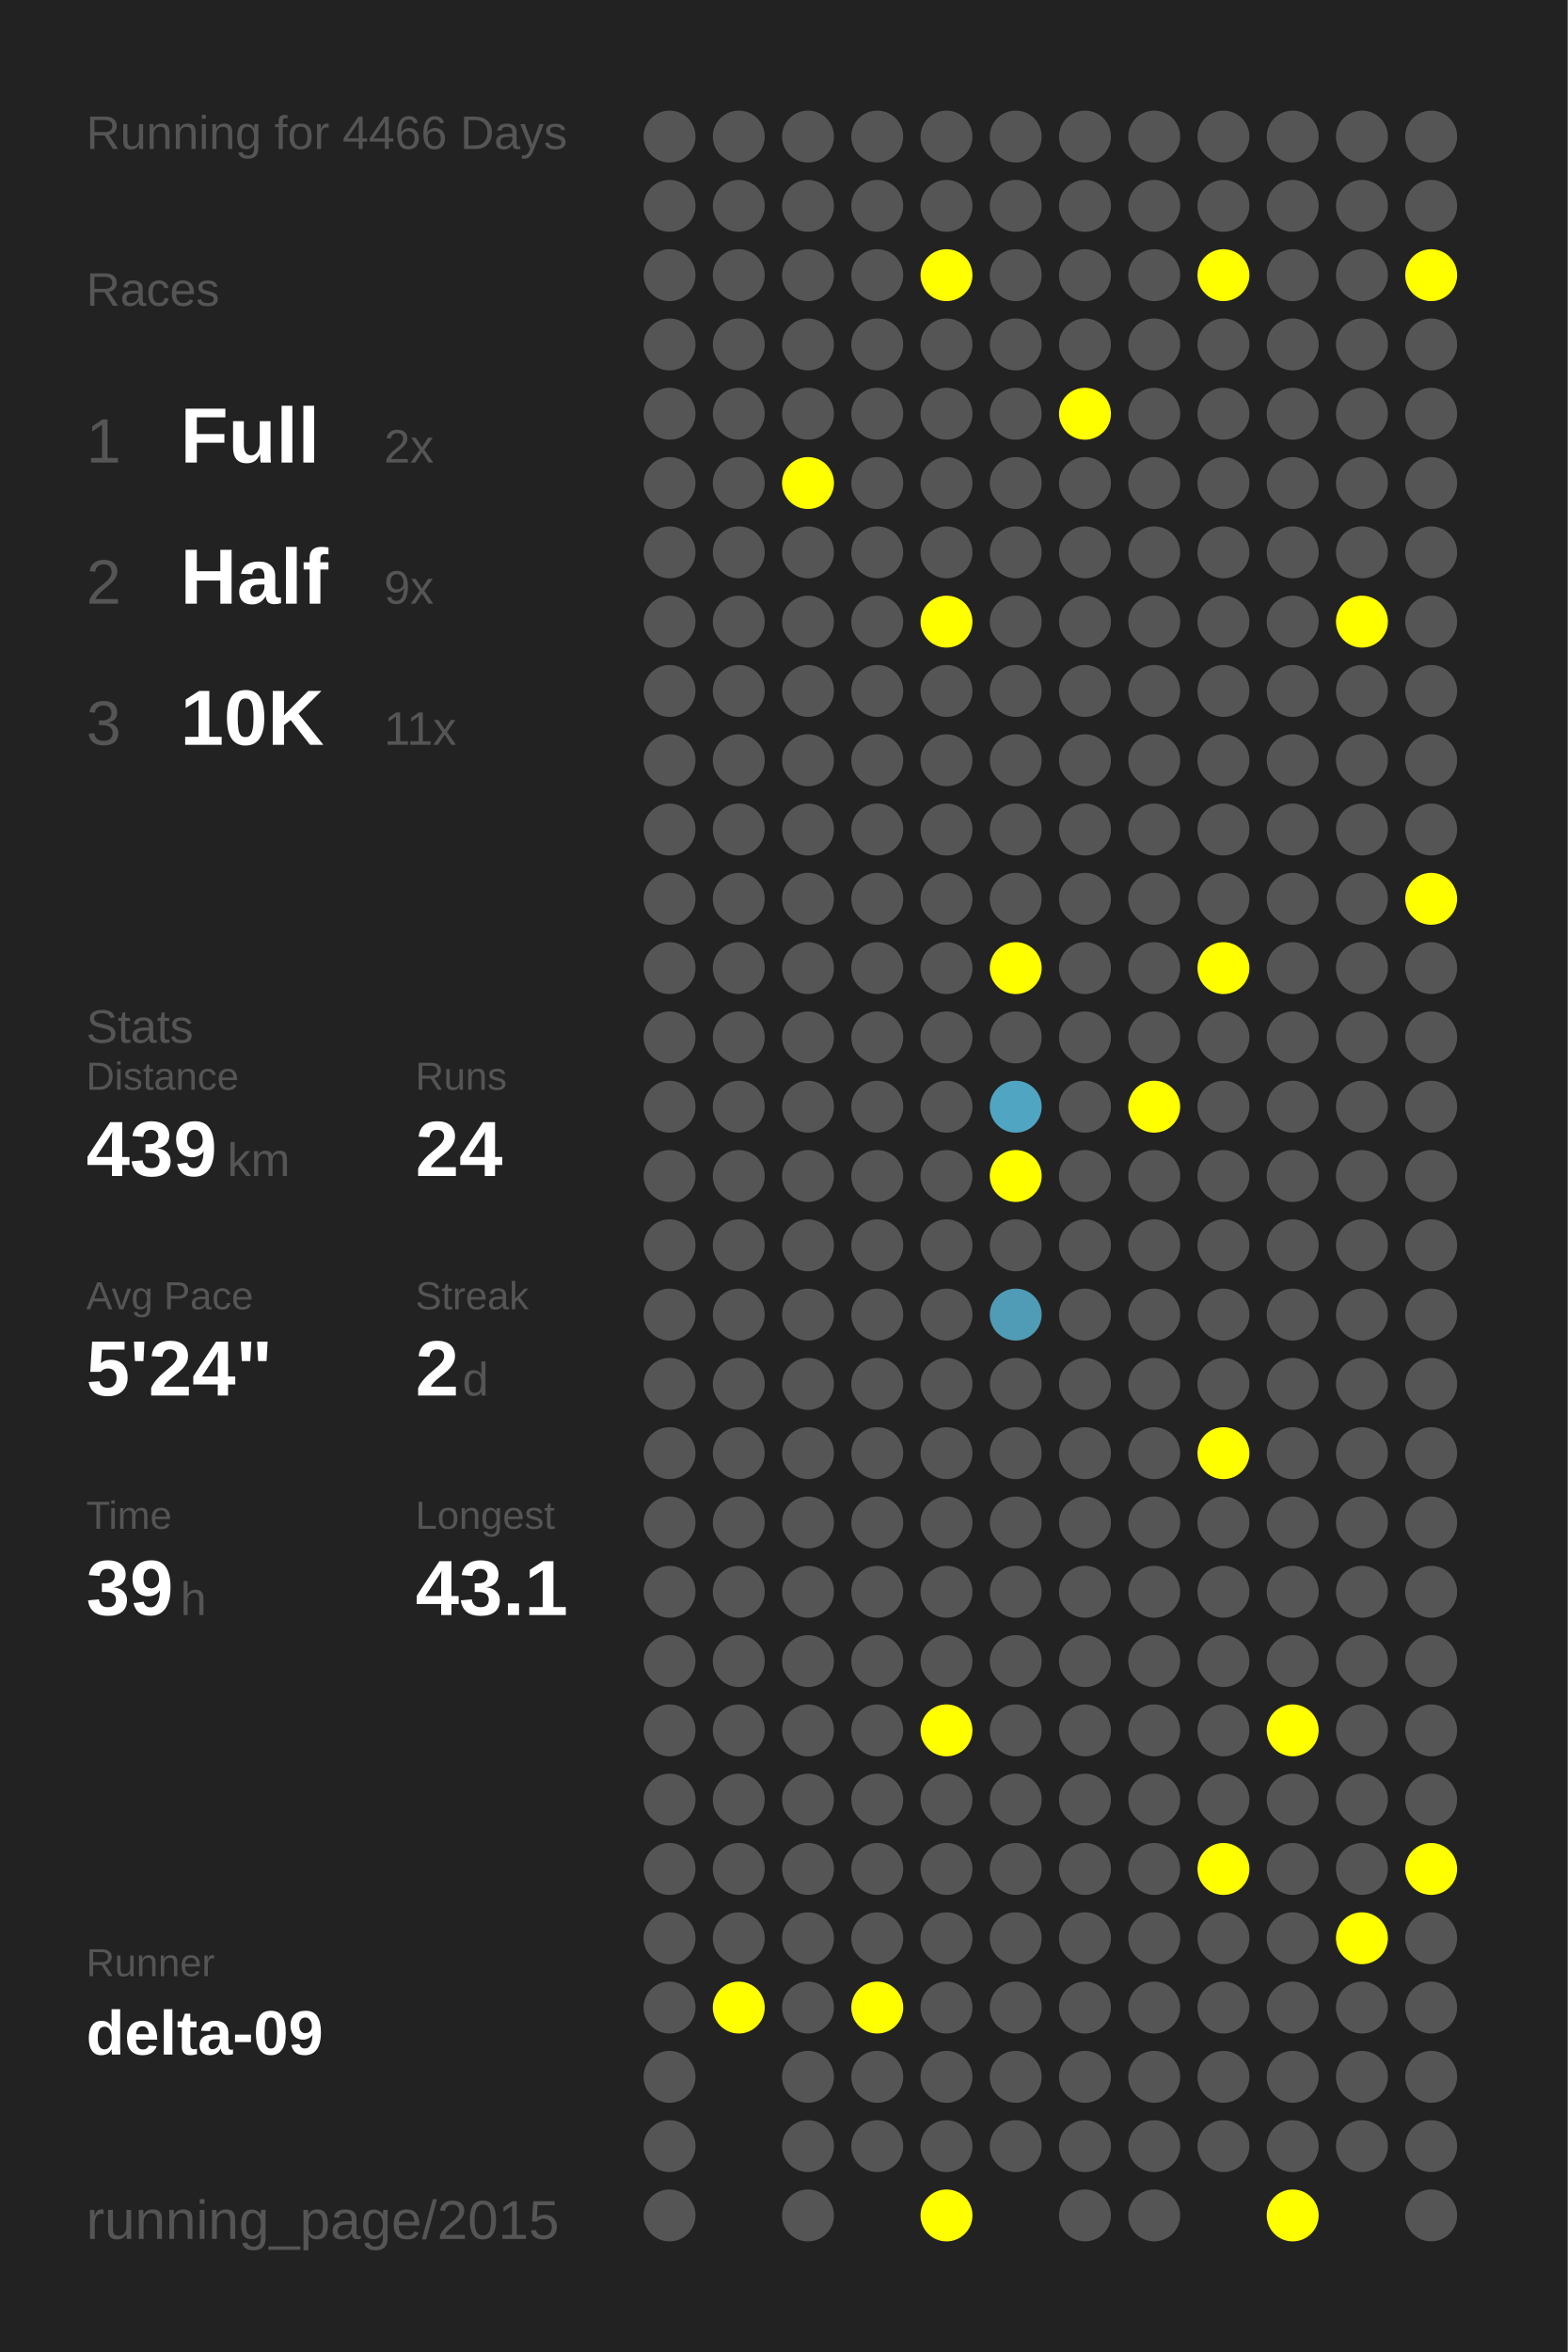
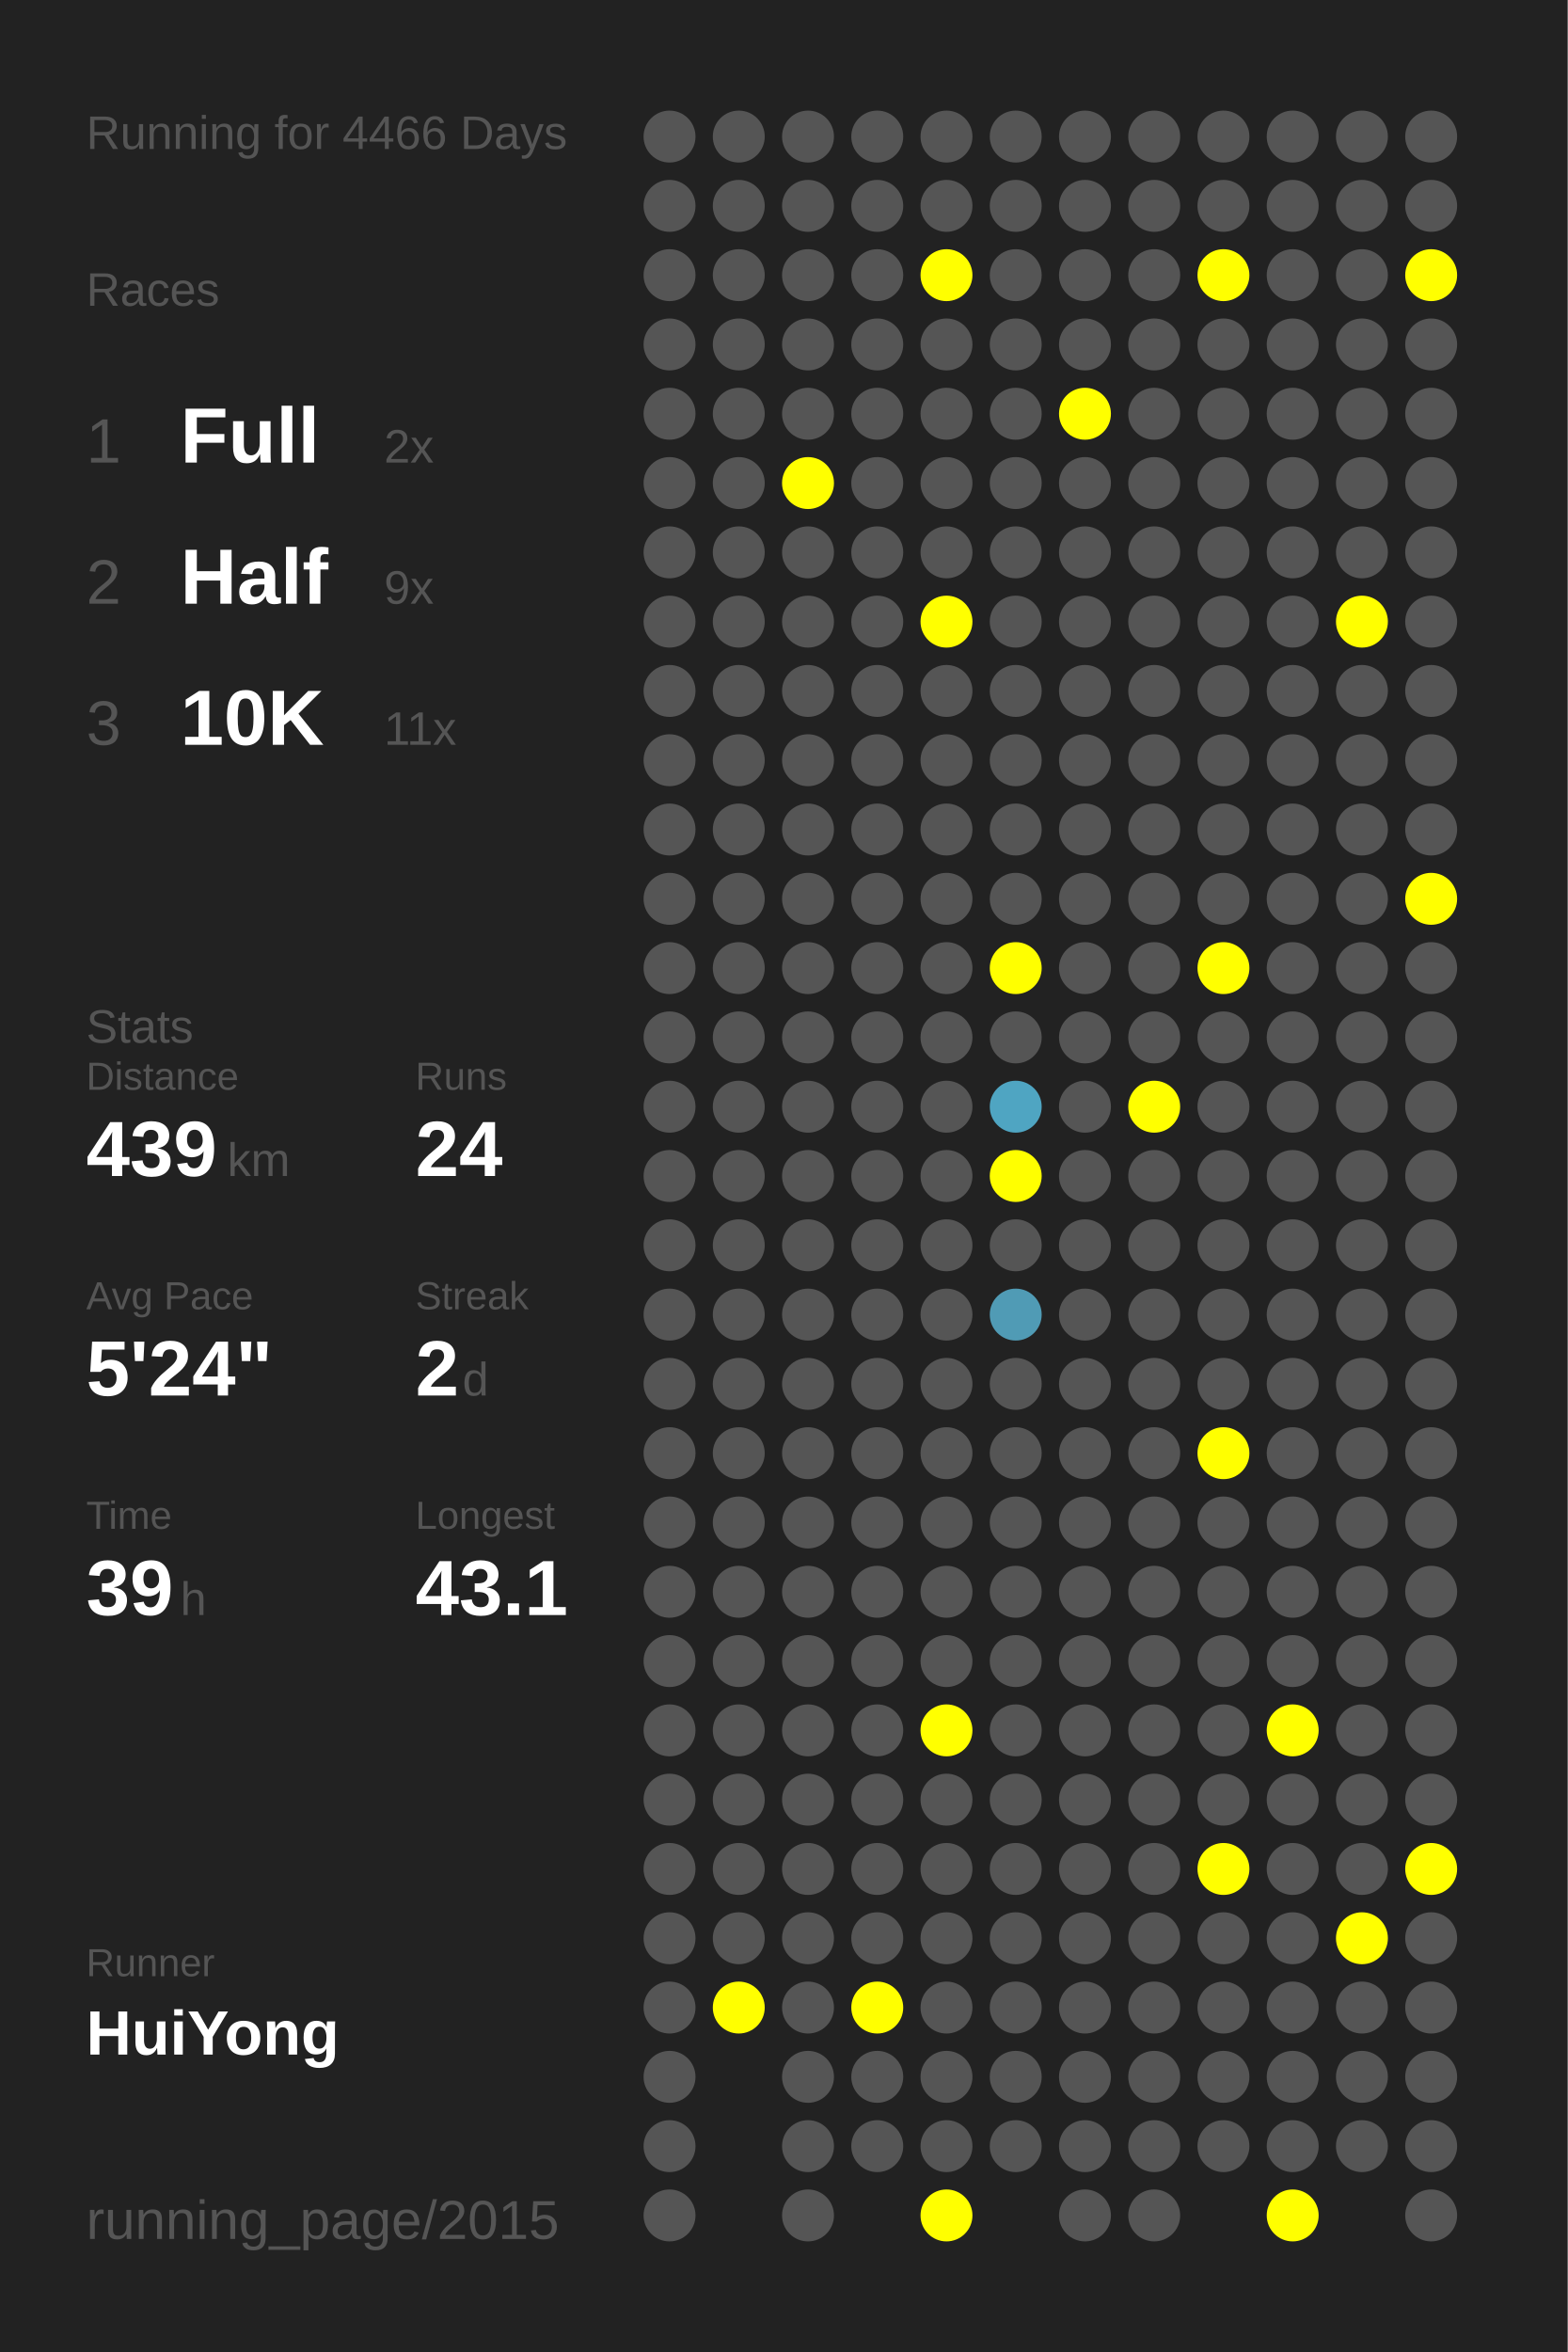
<svg xmlns="http://www.w3.org/2000/svg" baseProfile="full" height="300mm" version="1.1" viewBox="0,0,200,300" width="200mm">
  <defs />
  <rect fill="#222222" height="300" width="200" x="0" y="0" />
  <text fill="#555555" style="font-size:6px; font-family:Arial;" x="11" y="19">Running for 4466 Days</text>
  <text fill="#555555" style="font-size:6px; font-family:Arial;" x="11" y="39">Races</text>
  <text fill="#555555" style="font-size:8px; font-family:Arial;" x="11" y="59">1</text>
  <text fill="#FFFFFF" style="font-size:10px; font-family:Arial; font-weight:bold;" x="23" y="59">Full</text>
  <text fill="#555555" style="font-size:6px; font-family:Arial;" x="49" y="59">2x</text>
  <text fill="#555555" style="font-size:8px; font-family:Arial;" x="11" y="77">2</text>
  <text fill="#FFFFFF" style="font-size:10px; font-family:Arial; font-weight:bold;" x="23" y="77">Half</text>
  <text fill="#555555" style="font-size:6px; font-family:Arial;" x="49" y="77">9x</text>
  <text fill="#555555" style="font-size:8px; font-family:Arial;" x="11" y="95">3</text>
  <text fill="#FFFFFF" style="font-size:10px; font-family:Arial; font-weight:bold;" x="23" y="95">10K</text>
  <text fill="#555555" style="font-size:6px; font-family:Arial;" x="49" y="95">11x</text>
  <text fill="#555555" style="font-size:6px; font-family:Arial;" x="11" y="133">Stats</text>
  <text fill="#555555" style="font-size:5px; font-family:Arial;" x="11" y="139">Distance</text>
  <text fill="#FFFFFF" style="font-size:10px; font-family:Arial; font-weight:bold;" x="11" y="150">439</text>
  <text fill="#555555" style="font-size:6px; font-family:Arial;" x="29" y="150">km</text>
  <text fill="#555555" style="font-size:5px; font-family:Arial;" x="53" y="139">Runs</text>
  <text fill="#FFFFFF" style="font-size:10px; font-family:Arial; font-weight:bold;" x="53" y="150">24</text>
  <text fill="#555555" style="font-size:5px; font-family:Arial;" x="11" y="167">Avg Pace</text>
  <text fill="#FFFFFF" style="font-size:10px; font-family:Arial; font-weight:bold;" x="11" y="178">5'24"</text>
  <text fill="#555555" style="font-size:5px; font-family:Arial;" x="53" y="167">Streak</text>
  <text fill="#FFFFFF" style="font-size:10px; font-family:Arial; font-weight:bold;" x="53" y="178">2</text>
  <text fill="#555555" style="font-size:6px; font-family:Arial;" x="59" y="178">d</text>
  <text fill="#555555" style="font-size:5px; font-family:Arial;" x="11" y="195">Time</text>
  <text fill="#FFFFFF" style="font-size:10px; font-family:Arial; font-weight:bold;" x="11" y="206">39</text>
  <text fill="#555555" style="font-size:6px; font-family:Arial;" x="23" y="206">h</text>
  <text fill="#555555" style="font-size:5px; font-family:Arial;" x="53" y="195">Longest</text>
  <text fill="#FFFFFF" style="font-size:10px; font-family:Arial; font-weight:bold;" x="53" y="206">43.1</text>
  <text fill="#555555" style="font-size:5px; font-family:Arial;" x="11" y="252.065">Runner</text>
-   <text fill="#FFFFFF" style="font-size:8px; font-family:Arial; font-weight:bold;" x="11" y="262.065">delta-09</text>
+   <text fill="#FFFFFF" style="font-size:8px; font-family:Arial; font-weight:bold;" x="11" y="262.065">HuiYong</text>
  <text fill="#555555" style="font-size:7px; font-family:Arial;" x="11" y="285.581">running_page/2015</text>
  <circle cx="85.417" cy="17.419" fill="#555555" r="3.312" />
  <circle cx="85.417" cy="26.258" fill="#555555" r="3.312" />
  <circle cx="85.417" cy="35.097" fill="#555555" r="3.312" />
  <circle cx="85.417" cy="43.935" fill="#555555" r="3.312" />
  <circle cx="85.417" cy="52.774" fill="#555555" r="3.312" />
  <circle cx="85.417" cy="61.613" fill="#555555" r="3.312" />
  <circle cx="85.417" cy="70.452" fill="#555555" r="3.312" />
  <circle cx="85.417" cy="79.29" fill="#555555" r="3.312" />
  <circle cx="85.417" cy="88.129" fill="#555555" r="3.312" />
  <circle cx="85.417" cy="96.968" fill="#555555" r="3.312" />
  <circle cx="85.417" cy="105.806" fill="#555555" r="3.312" />
  <circle cx="85.417" cy="114.645" fill="#555555" r="3.312" />
  <circle cx="85.417" cy="123.484" fill="#555555" r="3.312" />
  <circle cx="85.417" cy="132.323" fill="#555555" r="3.312" />
  <circle cx="85.417" cy="141.161" fill="#555555" r="3.312" />
  <circle cx="85.417" cy="150" fill="#555555" r="3.312" />
  <circle cx="85.417" cy="158.839" fill="#555555" r="3.312" />
  <circle cx="85.417" cy="167.677" fill="#555555" r="3.312" />
  <circle cx="85.417" cy="176.516" fill="#555555" r="3.312" />
  <circle cx="85.417" cy="185.355" fill="#555555" r="3.312" />
  <circle cx="85.417" cy="194.194" fill="#555555" r="3.312" />
  <circle cx="85.417" cy="203.032" fill="#555555" r="3.312" />
  <circle cx="85.417" cy="211.871" fill="#555555" r="3.312" />
  <circle cx="85.417" cy="220.71" fill="#555555" r="3.312" />
  <circle cx="85.417" cy="229.548" fill="#555555" r="3.312" />
  <circle cx="85.417" cy="238.387" fill="#555555" r="3.312" />
  <circle cx="85.417" cy="247.226" fill="#555555" r="3.312" />
  <circle cx="85.417" cy="256.065" fill="#555555" r="3.312" />
  <circle cx="85.417" cy="264.903" fill="#555555" r="3.312" />
  <circle cx="85.417" cy="273.742" fill="#555555" r="3.312" />
  <circle cx="85.417" cy="282.581" fill="#555555" r="3.312" />
  <circle cx="94.25" cy="17.419" fill="#555555" r="3.312" />
  <circle cx="94.25" cy="26.258" fill="#555555" r="3.312" />
  <circle cx="94.25" cy="35.097" fill="#555555" r="3.312" />
  <circle cx="94.25" cy="43.935" fill="#555555" r="3.312" />
  <circle cx="94.25" cy="52.774" fill="#555555" r="3.312" />
  <circle cx="94.25" cy="61.613" fill="#555555" r="3.312" />
  <circle cx="94.25" cy="70.452" fill="#555555" r="3.312" />
  <circle cx="94.25" cy="79.29" fill="#555555" r="3.312" />
  <circle cx="94.25" cy="88.129" fill="#555555" r="3.312" />
  <circle cx="94.25" cy="96.968" fill="#555555" r="3.312" />
  <circle cx="94.25" cy="105.806" fill="#555555" r="3.312" />
  <circle cx="94.25" cy="114.645" fill="#555555" r="3.312" />
  <circle cx="94.25" cy="123.484" fill="#555555" r="3.312" />
  <circle cx="94.25" cy="132.323" fill="#555555" r="3.312" />
  <circle cx="94.25" cy="141.161" fill="#555555" r="3.312" />
  <circle cx="94.25" cy="150" fill="#555555" r="3.312" />
  <circle cx="94.25" cy="158.839" fill="#555555" r="3.312" />
  <circle cx="94.25" cy="167.677" fill="#555555" r="3.312" />
  <circle cx="94.25" cy="176.516" fill="#555555" r="3.312" />
  <circle cx="94.25" cy="185.355" fill="#555555" r="3.312" />
  <circle cx="94.25" cy="194.194" fill="#555555" r="3.312" />
  <circle cx="94.25" cy="203.032" fill="#555555" r="3.312" />
  <circle cx="94.25" cy="211.871" fill="#555555" r="3.312" />
  <circle cx="94.25" cy="220.71" fill="#555555" r="3.312" />
  <circle cx="94.25" cy="229.548" fill="#555555" r="3.312" />
  <circle cx="94.25" cy="238.387" fill="#555555" r="3.312" />
  <circle cx="94.25" cy="247.226" fill="#555555" r="3.312" />
  <circle cx="94.25" cy="256.065" fill="#FFFF00" r="3.312" />
  <circle cx="103.083" cy="17.419" fill="#555555" r="3.312" />
  <circle cx="103.083" cy="26.258" fill="#555555" r="3.312" />
  <circle cx="103.083" cy="35.097" fill="#555555" r="3.312" />
  <circle cx="103.083" cy="43.935" fill="#555555" r="3.312" />
  <circle cx="103.083" cy="52.774" fill="#555555" r="3.312" />
  <circle cx="103.083" cy="61.613" fill="#FFFF00" r="3.312" />
  <circle cx="103.083" cy="70.452" fill="#555555" r="3.312" />
  <circle cx="103.083" cy="79.29" fill="#555555" r="3.312" />
  <circle cx="103.083" cy="88.129" fill="#555555" r="3.312" />
  <circle cx="103.083" cy="96.968" fill="#555555" r="3.312" />
  <circle cx="103.083" cy="105.806" fill="#555555" r="3.312" />
  <circle cx="103.083" cy="114.645" fill="#555555" r="3.312" />
  <circle cx="103.083" cy="123.484" fill="#555555" r="3.312" />
  <circle cx="103.083" cy="132.323" fill="#555555" r="3.312" />
  <circle cx="103.083" cy="141.161" fill="#555555" r="3.312" />
  <circle cx="103.083" cy="150" fill="#555555" r="3.312" />
  <circle cx="103.083" cy="158.839" fill="#555555" r="3.312" />
  <circle cx="103.083" cy="167.677" fill="#555555" r="3.312" />
  <circle cx="103.083" cy="176.516" fill="#555555" r="3.312" />
  <circle cx="103.083" cy="185.355" fill="#555555" r="3.312" />
  <circle cx="103.083" cy="194.194" fill="#555555" r="3.312" />
  <circle cx="103.083" cy="203.032" fill="#555555" r="3.312" />
  <circle cx="103.083" cy="211.871" fill="#555555" r="3.312" />
  <circle cx="103.083" cy="220.71" fill="#555555" r="3.312" />
  <circle cx="103.083" cy="229.548" fill="#555555" r="3.312" />
  <circle cx="103.083" cy="238.387" fill="#555555" r="3.312" />
  <circle cx="103.083" cy="247.226" fill="#555555" r="3.312" />
  <circle cx="103.083" cy="256.065" fill="#555555" r="3.312" />
  <circle cx="103.083" cy="264.903" fill="#555555" r="3.312" />
  <circle cx="103.083" cy="273.742" fill="#555555" r="3.312" />
  <circle cx="103.083" cy="282.581" fill="#555555" r="3.312" />
  <circle cx="111.917" cy="17.419" fill="#555555" r="3.312" />
  <circle cx="111.917" cy="26.258" fill="#555555" r="3.312" />
  <circle cx="111.917" cy="35.097" fill="#555555" r="3.312" />
  <circle cx="111.917" cy="43.935" fill="#555555" r="3.312" />
  <circle cx="111.917" cy="52.774" fill="#555555" r="3.312" />
  <circle cx="111.917" cy="61.613" fill="#555555" r="3.312" />
  <circle cx="111.917" cy="70.452" fill="#555555" r="3.312" />
  <circle cx="111.917" cy="79.29" fill="#555555" r="3.312" />
  <circle cx="111.917" cy="88.129" fill="#555555" r="3.312" />
  <circle cx="111.917" cy="96.968" fill="#555555" r="3.312" />
  <circle cx="111.917" cy="105.806" fill="#555555" r="3.312" />
  <circle cx="111.917" cy="114.645" fill="#555555" r="3.312" />
  <circle cx="111.917" cy="123.484" fill="#555555" r="3.312" />
  <circle cx="111.917" cy="132.323" fill="#555555" r="3.312" />
  <circle cx="111.917" cy="141.161" fill="#555555" r="3.312" />
  <circle cx="111.917" cy="150" fill="#555555" r="3.312" />
  <circle cx="111.917" cy="158.839" fill="#555555" r="3.312" />
  <circle cx="111.917" cy="167.677" fill="#555555" r="3.312" />
  <circle cx="111.917" cy="176.516" fill="#555555" r="3.312" />
  <circle cx="111.917" cy="185.355" fill="#555555" r="3.312" />
  <circle cx="111.917" cy="194.194" fill="#555555" r="3.312" />
  <circle cx="111.917" cy="203.032" fill="#555555" r="3.312" />
  <circle cx="111.917" cy="211.871" fill="#555555" r="3.312" />
  <circle cx="111.917" cy="220.71" fill="#555555" r="3.312" />
  <circle cx="111.917" cy="229.548" fill="#555555" r="3.312" />
  <circle cx="111.917" cy="238.387" fill="#555555" r="3.312" />
  <circle cx="111.917" cy="247.226" fill="#555555" r="3.312" />
  <circle cx="111.917" cy="256.065" fill="#FFFF00" r="3.312" />
  <circle cx="111.917" cy="264.903" fill="#555555" r="3.312" />
  <circle cx="111.917" cy="273.742" fill="#555555" r="3.312" />
  <circle cx="120.75" cy="17.419" fill="#555555" r="3.312" />
  <circle cx="120.75" cy="26.258" fill="#555555" r="3.312" />
  <circle cx="120.75" cy="35.097" fill="#FFFF00" r="3.312" />
  <circle cx="120.75" cy="43.935" fill="#555555" r="3.312" />
  <circle cx="120.75" cy="52.774" fill="#555555" r="3.312" />
  <circle cx="120.75" cy="61.613" fill="#555555" r="3.312" />
  <circle cx="120.75" cy="70.452" fill="#555555" r="3.312" />
  <circle cx="120.75" cy="79.29" fill="#FFFF00" r="3.312" />
  <circle cx="120.75" cy="88.129" fill="#555555" r="3.312" />
  <circle cx="120.75" cy="96.968" fill="#555555" r="3.312" />
  <circle cx="120.75" cy="105.806" fill="#555555" r="3.312" />
  <circle cx="120.75" cy="114.645" fill="#555555" r="3.312" />
  <circle cx="120.75" cy="123.484" fill="#555555" r="3.312" />
  <circle cx="120.75" cy="132.323" fill="#555555" r="3.312" />
  <circle cx="120.75" cy="141.161" fill="#555555" r="3.312" />
  <circle cx="120.75" cy="150" fill="#555555" r="3.312" />
  <circle cx="120.75" cy="158.839" fill="#555555" r="3.312" />
  <circle cx="120.75" cy="167.677" fill="#555555" r="3.312" />
  <circle cx="120.75" cy="176.516" fill="#555555" r="3.312" />
  <circle cx="120.75" cy="185.355" fill="#555555" r="3.312" />
  <circle cx="120.75" cy="194.194" fill="#555555" r="3.312" />
  <circle cx="120.75" cy="203.032" fill="#555555" r="3.312" />
  <circle cx="120.75" cy="211.871" fill="#555555" r="3.312" />
  <circle cx="120.75" cy="220.71" fill="#FFFF00" r="3.312" />
  <circle cx="120.75" cy="229.548" fill="#555555" r="3.312" />
  <circle cx="120.75" cy="238.387" fill="#555555" r="3.312" />
  <circle cx="120.75" cy="247.226" fill="#555555" r="3.312" />
  <circle cx="120.75" cy="256.065" fill="#555555" r="3.312" />
  <circle cx="120.75" cy="264.903" fill="#555555" r="3.312" />
  <circle cx="120.75" cy="273.742" fill="#555555" r="3.312" />
  <circle cx="120.75" cy="282.581" fill="#FFFF00" r="3.312" />
  <circle cx="129.583" cy="17.419" fill="#555555" r="3.312" />
  <circle cx="129.583" cy="26.258" fill="#555555" r="3.312" />
  <circle cx="129.583" cy="35.097" fill="#555555" r="3.312" />
  <circle cx="129.583" cy="43.935" fill="#555555" r="3.312" />
  <circle cx="129.583" cy="52.774" fill="#555555" r="3.312" />
  <circle cx="129.583" cy="61.613" fill="#555555" r="3.312" />
  <circle cx="129.583" cy="70.452" fill="#555555" r="3.312" />
  <circle cx="129.583" cy="79.29" fill="#555555" r="3.312" />
  <circle cx="129.583" cy="88.129" fill="#555555" r="3.312" />
  <circle cx="129.583" cy="96.968" fill="#555555" r="3.312" />
  <circle cx="129.583" cy="105.806" fill="#555555" r="3.312" />
  <circle cx="129.583" cy="114.645" fill="#555555" r="3.312" />
  <circle cx="129.583" cy="123.484" fill="#FFFF00" r="3.312" />
  <circle cx="129.583" cy="132.323" fill="#555555" r="3.312" />
  <circle cx="129.583" cy="141.161" fill="#4fa5c2" r="3.312" />
  <circle cx="129.583" cy="150" fill="#FFFF00" r="3.312" />
  <circle cx="129.583" cy="158.839" fill="#555555" r="3.312" />
  <circle cx="129.583" cy="167.677" fill="#509bb5" r="3.312" />
  <circle cx="129.583" cy="176.516" fill="#555555" r="3.312" />
  <circle cx="129.583" cy="185.355" fill="#555555" r="3.312" />
  <circle cx="129.583" cy="194.194" fill="#555555" r="3.312" />
  <circle cx="129.583" cy="203.032" fill="#555555" r="3.312" />
  <circle cx="129.583" cy="211.871" fill="#555555" r="3.312" />
  <circle cx="129.583" cy="220.71" fill="#555555" r="3.312" />
  <circle cx="129.583" cy="229.548" fill="#555555" r="3.312" />
  <circle cx="129.583" cy="238.387" fill="#555555" r="3.312" />
  <circle cx="129.583" cy="247.226" fill="#555555" r="3.312" />
  <circle cx="129.583" cy="256.065" fill="#555555" r="3.312" />
  <circle cx="129.583" cy="264.903" fill="#555555" r="3.312" />
  <circle cx="129.583" cy="273.742" fill="#555555" r="3.312" />
  <circle cx="138.417" cy="17.419" fill="#555555" r="3.312" />
  <circle cx="138.417" cy="26.258" fill="#555555" r="3.312" />
  <circle cx="138.417" cy="35.097" fill="#555555" r="3.312" />
  <circle cx="138.417" cy="43.935" fill="#555555" r="3.312" />
  <circle cx="138.417" cy="52.774" fill="#FFFF00" r="3.312" />
  <circle cx="138.417" cy="61.613" fill="#555555" r="3.312" />
  <circle cx="138.417" cy="70.452" fill="#555555" r="3.312" />
  <circle cx="138.417" cy="79.29" fill="#555555" r="3.312" />
  <circle cx="138.417" cy="88.129" fill="#555555" r="3.312" />
  <circle cx="138.417" cy="96.968" fill="#555555" r="3.312" />
  <circle cx="138.417" cy="105.806" fill="#555555" r="3.312" />
  <circle cx="138.417" cy="114.645" fill="#555555" r="3.312" />
  <circle cx="138.417" cy="123.484" fill="#555555" r="3.312" />
  <circle cx="138.417" cy="132.323" fill="#555555" r="3.312" />
  <circle cx="138.417" cy="141.161" fill="#555555" r="3.312" />
  <circle cx="138.417" cy="150" fill="#555555" r="3.312" />
  <circle cx="138.417" cy="158.839" fill="#555555" r="3.312" />
  <circle cx="138.417" cy="167.677" fill="#555555" r="3.312" />
  <circle cx="138.417" cy="176.516" fill="#555555" r="3.312" />
  <circle cx="138.417" cy="185.355" fill="#555555" r="3.312" />
  <circle cx="138.417" cy="194.194" fill="#555555" r="3.312" />
  <circle cx="138.417" cy="203.032" fill="#555555" r="3.312" />
  <circle cx="138.417" cy="211.871" fill="#555555" r="3.312" />
  <circle cx="138.417" cy="220.71" fill="#555555" r="3.312" />
  <circle cx="138.417" cy="229.548" fill="#555555" r="3.312" />
  <circle cx="138.417" cy="238.387" fill="#555555" r="3.312" />
  <circle cx="138.417" cy="247.226" fill="#555555" r="3.312" />
  <circle cx="138.417" cy="256.065" fill="#555555" r="3.312" />
  <circle cx="138.417" cy="264.903" fill="#555555" r="3.312" />
  <circle cx="138.417" cy="273.742" fill="#555555" r="3.312" />
  <circle cx="138.417" cy="282.581" fill="#555555" r="3.312" />
  <circle cx="147.25" cy="17.419" fill="#555555" r="3.312" />
  <circle cx="147.25" cy="26.258" fill="#555555" r="3.312" />
  <circle cx="147.25" cy="35.097" fill="#555555" r="3.312" />
  <circle cx="147.25" cy="43.935" fill="#555555" r="3.312" />
  <circle cx="147.25" cy="52.774" fill="#555555" r="3.312" />
  <circle cx="147.25" cy="61.613" fill="#555555" r="3.312" />
  <circle cx="147.25" cy="70.452" fill="#555555" r="3.312" />
  <circle cx="147.25" cy="79.29" fill="#555555" r="3.312" />
  <circle cx="147.25" cy="88.129" fill="#555555" r="3.312" />
  <circle cx="147.25" cy="96.968" fill="#555555" r="3.312" />
  <circle cx="147.25" cy="105.806" fill="#555555" r="3.312" />
  <circle cx="147.25" cy="114.645" fill="#555555" r="3.312" />
  <circle cx="147.25" cy="123.484" fill="#555555" r="3.312" />
  <circle cx="147.25" cy="132.323" fill="#555555" r="3.312" />
  <circle cx="147.25" cy="141.161" fill="#FFFF00" r="3.312" />
  <circle cx="147.25" cy="150" fill="#555555" r="3.312" />
  <circle cx="147.25" cy="158.839" fill="#555555" r="3.312" />
  <circle cx="147.25" cy="167.677" fill="#555555" r="3.312" />
  <circle cx="147.25" cy="176.516" fill="#555555" r="3.312" />
  <circle cx="147.25" cy="185.355" fill="#555555" r="3.312" />
  <circle cx="147.25" cy="194.194" fill="#555555" r="3.312" />
  <circle cx="147.25" cy="203.032" fill="#555555" r="3.312" />
  <circle cx="147.25" cy="211.871" fill="#555555" r="3.312" />
  <circle cx="147.25" cy="220.71" fill="#555555" r="3.312" />
  <circle cx="147.25" cy="229.548" fill="#555555" r="3.312" />
  <circle cx="147.25" cy="238.387" fill="#555555" r="3.312" />
  <circle cx="147.25" cy="247.226" fill="#555555" r="3.312" />
  <circle cx="147.25" cy="256.065" fill="#555555" r="3.312" />
  <circle cx="147.25" cy="264.903" fill="#555555" r="3.312" />
  <circle cx="147.25" cy="273.742" fill="#555555" r="3.312" />
  <circle cx="147.25" cy="282.581" fill="#555555" r="3.312" />
  <circle cx="156.083" cy="17.419" fill="#555555" r="3.312" />
  <circle cx="156.083" cy="26.258" fill="#555555" r="3.312" />
  <circle cx="156.083" cy="35.097" fill="#FFFF00" r="3.312" />
  <circle cx="156.083" cy="43.935" fill="#555555" r="3.312" />
  <circle cx="156.083" cy="52.774" fill="#555555" r="3.312" />
  <circle cx="156.083" cy="61.613" fill="#555555" r="3.312" />
  <circle cx="156.083" cy="70.452" fill="#555555" r="3.312" />
  <circle cx="156.083" cy="79.29" fill="#555555" r="3.312" />
  <circle cx="156.083" cy="88.129" fill="#555555" r="3.312" />
  <circle cx="156.083" cy="96.968" fill="#555555" r="3.312" />
  <circle cx="156.083" cy="105.806" fill="#555555" r="3.312" />
  <circle cx="156.083" cy="114.645" fill="#555555" r="3.312" />
  <circle cx="156.083" cy="123.484" fill="#FFFF00" r="3.312" />
  <circle cx="156.083" cy="132.323" fill="#555555" r="3.312" />
  <circle cx="156.083" cy="141.161" fill="#555555" r="3.312" />
  <circle cx="156.083" cy="150" fill="#555555" r="3.312" />
  <circle cx="156.083" cy="158.839" fill="#555555" r="3.312" />
  <circle cx="156.083" cy="167.677" fill="#555555" r="3.312" />
  <circle cx="156.083" cy="176.516" fill="#555555" r="3.312" />
  <circle cx="156.083" cy="185.355" fill="#FFFF00" r="3.312" />
  <circle cx="156.083" cy="194.194" fill="#555555" r="3.312" />
  <circle cx="156.083" cy="203.032" fill="#555555" r="3.312" />
  <circle cx="156.083" cy="211.871" fill="#555555" r="3.312" />
  <circle cx="156.083" cy="220.71" fill="#555555" r="3.312" />
  <circle cx="156.083" cy="229.548" fill="#555555" r="3.312" />
  <circle cx="156.083" cy="238.387" fill="#FFFF00" r="3.312" />
  <circle cx="156.083" cy="247.226" fill="#555555" r="3.312" />
  <circle cx="156.083" cy="256.065" fill="#555555" r="3.312" />
  <circle cx="156.083" cy="264.903" fill="#555555" r="3.312" />
  <circle cx="156.083" cy="273.742" fill="#555555" r="3.312" />
  <circle cx="164.917" cy="17.419" fill="#555555" r="3.312" />
  <circle cx="164.917" cy="26.258" fill="#555555" r="3.312" />
  <circle cx="164.917" cy="35.097" fill="#555555" r="3.312" />
  <circle cx="164.917" cy="43.935" fill="#555555" r="3.312" />
  <circle cx="164.917" cy="52.774" fill="#555555" r="3.312" />
  <circle cx="164.917" cy="61.613" fill="#555555" r="3.312" />
  <circle cx="164.917" cy="70.452" fill="#555555" r="3.312" />
  <circle cx="164.917" cy="79.29" fill="#555555" r="3.312" />
  <circle cx="164.917" cy="88.129" fill="#555555" r="3.312" />
  <circle cx="164.917" cy="96.968" fill="#555555" r="3.312" />
  <circle cx="164.917" cy="105.806" fill="#555555" r="3.312" />
  <circle cx="164.917" cy="114.645" fill="#555555" r="3.312" />
  <circle cx="164.917" cy="123.484" fill="#555555" r="3.312" />
  <circle cx="164.917" cy="132.323" fill="#555555" r="3.312" />
  <circle cx="164.917" cy="141.161" fill="#555555" r="3.312" />
  <circle cx="164.917" cy="150" fill="#555555" r="3.312" />
  <circle cx="164.917" cy="158.839" fill="#555555" r="3.312" />
  <circle cx="164.917" cy="167.677" fill="#555555" r="3.312" />
  <circle cx="164.917" cy="176.516" fill="#555555" r="3.312" />
  <circle cx="164.917" cy="185.355" fill="#555555" r="3.312" />
  <circle cx="164.917" cy="194.194" fill="#555555" r="3.312" />
  <circle cx="164.917" cy="203.032" fill="#555555" r="3.312" />
  <circle cx="164.917" cy="211.871" fill="#555555" r="3.312" />
  <circle cx="164.917" cy="220.71" fill="#FFFF00" r="3.312" />
  <circle cx="164.917" cy="229.548" fill="#555555" r="3.312" />
  <circle cx="164.917" cy="238.387" fill="#555555" r="3.312" />
  <circle cx="164.917" cy="247.226" fill="#555555" r="3.312" />
  <circle cx="164.917" cy="256.065" fill="#555555" r="3.312" />
  <circle cx="164.917" cy="264.903" fill="#555555" r="3.312" />
  <circle cx="164.917" cy="273.742" fill="#555555" r="3.312" />
  <circle cx="164.917" cy="282.581" fill="#FFFF00" r="3.312" />
  <circle cx="173.75" cy="17.419" fill="#555555" r="3.312" />
  <circle cx="173.75" cy="26.258" fill="#555555" r="3.312" />
  <circle cx="173.75" cy="35.097" fill="#555555" r="3.312" />
  <circle cx="173.75" cy="43.935" fill="#555555" r="3.312" />
  <circle cx="173.75" cy="52.774" fill="#555555" r="3.312" />
  <circle cx="173.75" cy="61.613" fill="#555555" r="3.312" />
  <circle cx="173.75" cy="70.452" fill="#555555" r="3.312" />
  <circle cx="173.75" cy="79.29" fill="#FFFF00" r="3.312" />
  <circle cx="173.75" cy="88.129" fill="#555555" r="3.312" />
  <circle cx="173.75" cy="96.968" fill="#555555" r="3.312" />
  <circle cx="173.75" cy="105.806" fill="#555555" r="3.312" />
  <circle cx="173.75" cy="114.645" fill="#555555" r="3.312" />
  <circle cx="173.75" cy="123.484" fill="#555555" r="3.312" />
  <circle cx="173.75" cy="132.323" fill="#555555" r="3.312" />
  <circle cx="173.75" cy="141.161" fill="#555555" r="3.312" />
  <circle cx="173.75" cy="150" fill="#555555" r="3.312" />
  <circle cx="173.75" cy="158.839" fill="#555555" r="3.312" />
  <circle cx="173.75" cy="167.677" fill="#555555" r="3.312" />
  <circle cx="173.75" cy="176.516" fill="#555555" r="3.312" />
  <circle cx="173.75" cy="185.355" fill="#555555" r="3.312" />
  <circle cx="173.75" cy="194.194" fill="#555555" r="3.312" />
  <circle cx="173.75" cy="203.032" fill="#555555" r="3.312" />
  <circle cx="173.75" cy="211.871" fill="#555555" r="3.312" />
  <circle cx="173.75" cy="220.71" fill="#555555" r="3.312" />
  <circle cx="173.75" cy="229.548" fill="#555555" r="3.312" />
  <circle cx="173.75" cy="238.387" fill="#555555" r="3.312" />
  <circle cx="173.75" cy="247.226" fill="#FFFF00" r="3.312" />
  <circle cx="173.75" cy="256.065" fill="#555555" r="3.312" />
  <circle cx="173.75" cy="264.903" fill="#555555" r="3.312" />
  <circle cx="173.75" cy="273.742" fill="#555555" r="3.312" />
  <circle cx="182.583" cy="17.419" fill="#555555" r="3.312" />
  <circle cx="182.583" cy="26.258" fill="#555555" r="3.312" />
  <circle cx="182.583" cy="35.097" fill="#FFFF00" r="3.312" />
  <circle cx="182.583" cy="43.935" fill="#555555" r="3.312" />
  <circle cx="182.583" cy="52.774" fill="#555555" r="3.312" />
  <circle cx="182.583" cy="61.613" fill="#555555" r="3.312" />
  <circle cx="182.583" cy="70.452" fill="#555555" r="3.312" />
  <circle cx="182.583" cy="79.29" fill="#555555" r="3.312" />
  <circle cx="182.583" cy="88.129" fill="#555555" r="3.312" />
  <circle cx="182.583" cy="96.968" fill="#555555" r="3.312" />
  <circle cx="182.583" cy="105.806" fill="#555555" r="3.312" />
  <circle cx="182.583" cy="114.645" fill="#FFFF00" r="3.312" />
  <circle cx="182.583" cy="123.484" fill="#555555" r="3.312" />
  <circle cx="182.583" cy="132.323" fill="#555555" r="3.312" />
  <circle cx="182.583" cy="141.161" fill="#555555" r="3.312" />
  <circle cx="182.583" cy="150" fill="#555555" r="3.312" />
  <circle cx="182.583" cy="158.839" fill="#555555" r="3.312" />
  <circle cx="182.583" cy="167.677" fill="#555555" r="3.312" />
  <circle cx="182.583" cy="176.516" fill="#555555" r="3.312" />
  <circle cx="182.583" cy="185.355" fill="#555555" r="3.312" />
  <circle cx="182.583" cy="194.194" fill="#555555" r="3.312" />
  <circle cx="182.583" cy="203.032" fill="#555555" r="3.312" />
  <circle cx="182.583" cy="211.871" fill="#555555" r="3.312" />
  <circle cx="182.583" cy="220.71" fill="#555555" r="3.312" />
  <circle cx="182.583" cy="229.548" fill="#555555" r="3.312" />
  <circle cx="182.583" cy="238.387" fill="#FFFF00" r="3.312" />
  <circle cx="182.583" cy="247.226" fill="#555555" r="3.312" />
  <circle cx="182.583" cy="256.065" fill="#555555" r="3.312" />
  <circle cx="182.583" cy="264.903" fill="#555555" r="3.312" />
  <circle cx="182.583" cy="273.742" fill="#555555" r="3.312" />
  <circle cx="182.583" cy="282.581" fill="#555555" r="3.312" />
</svg>
